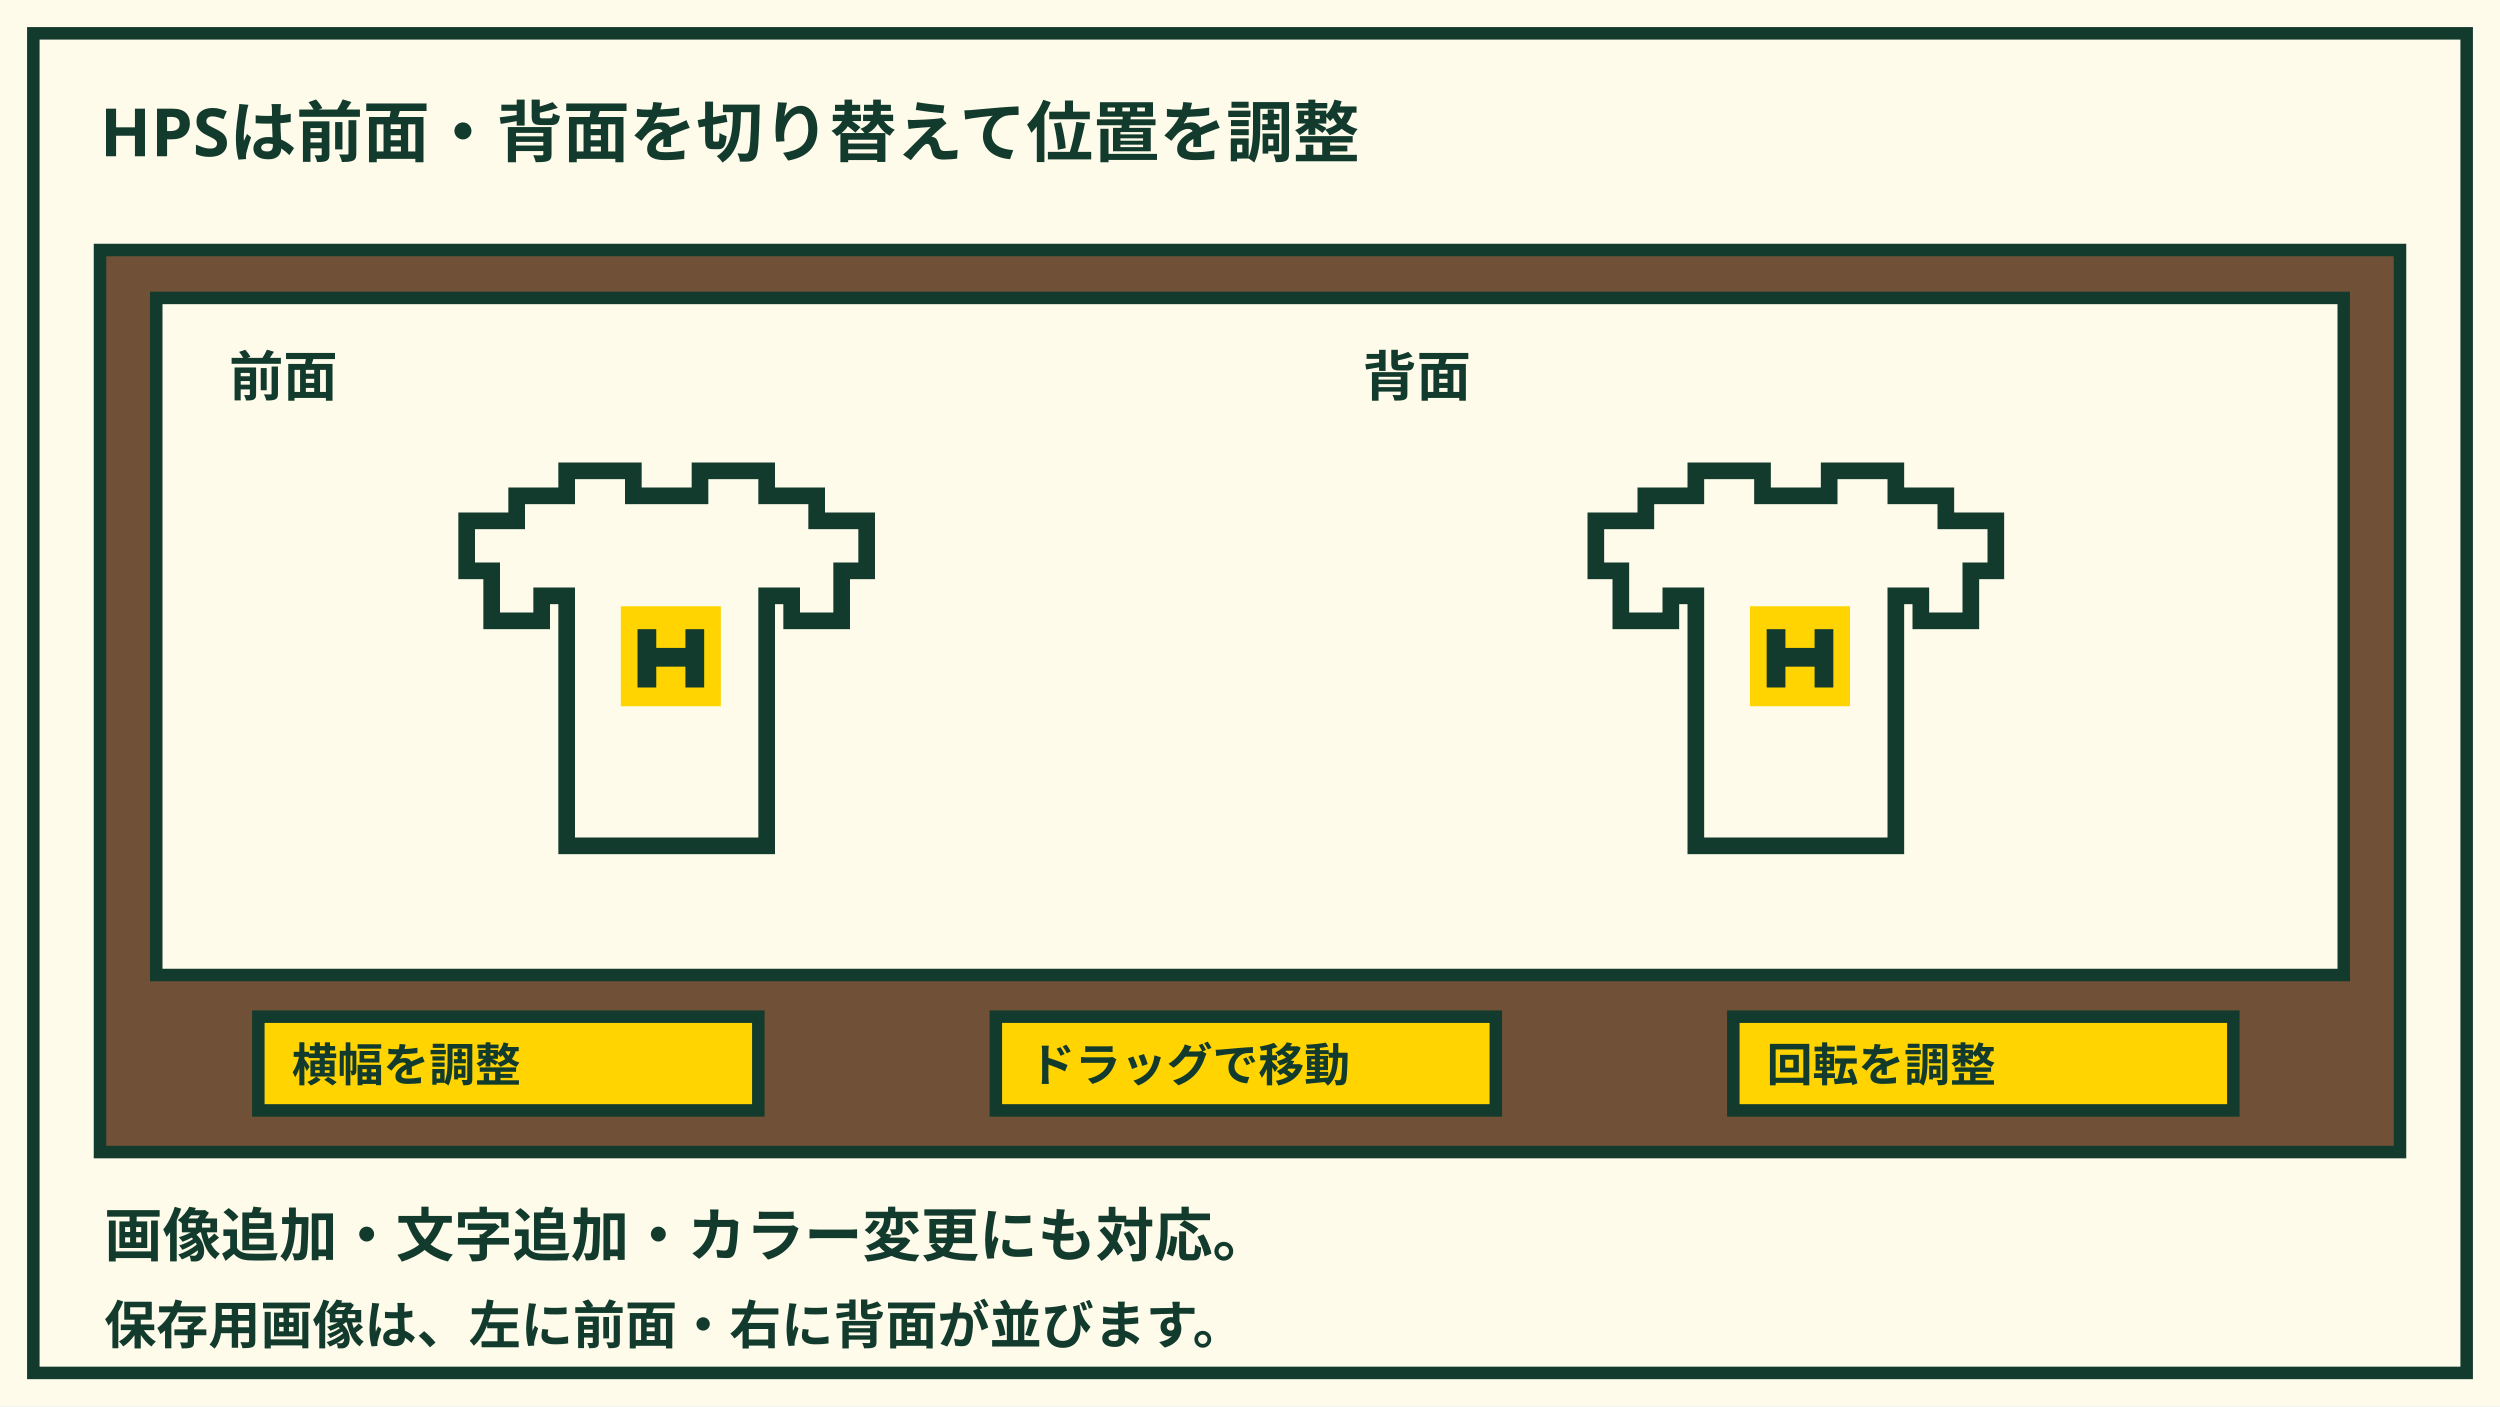
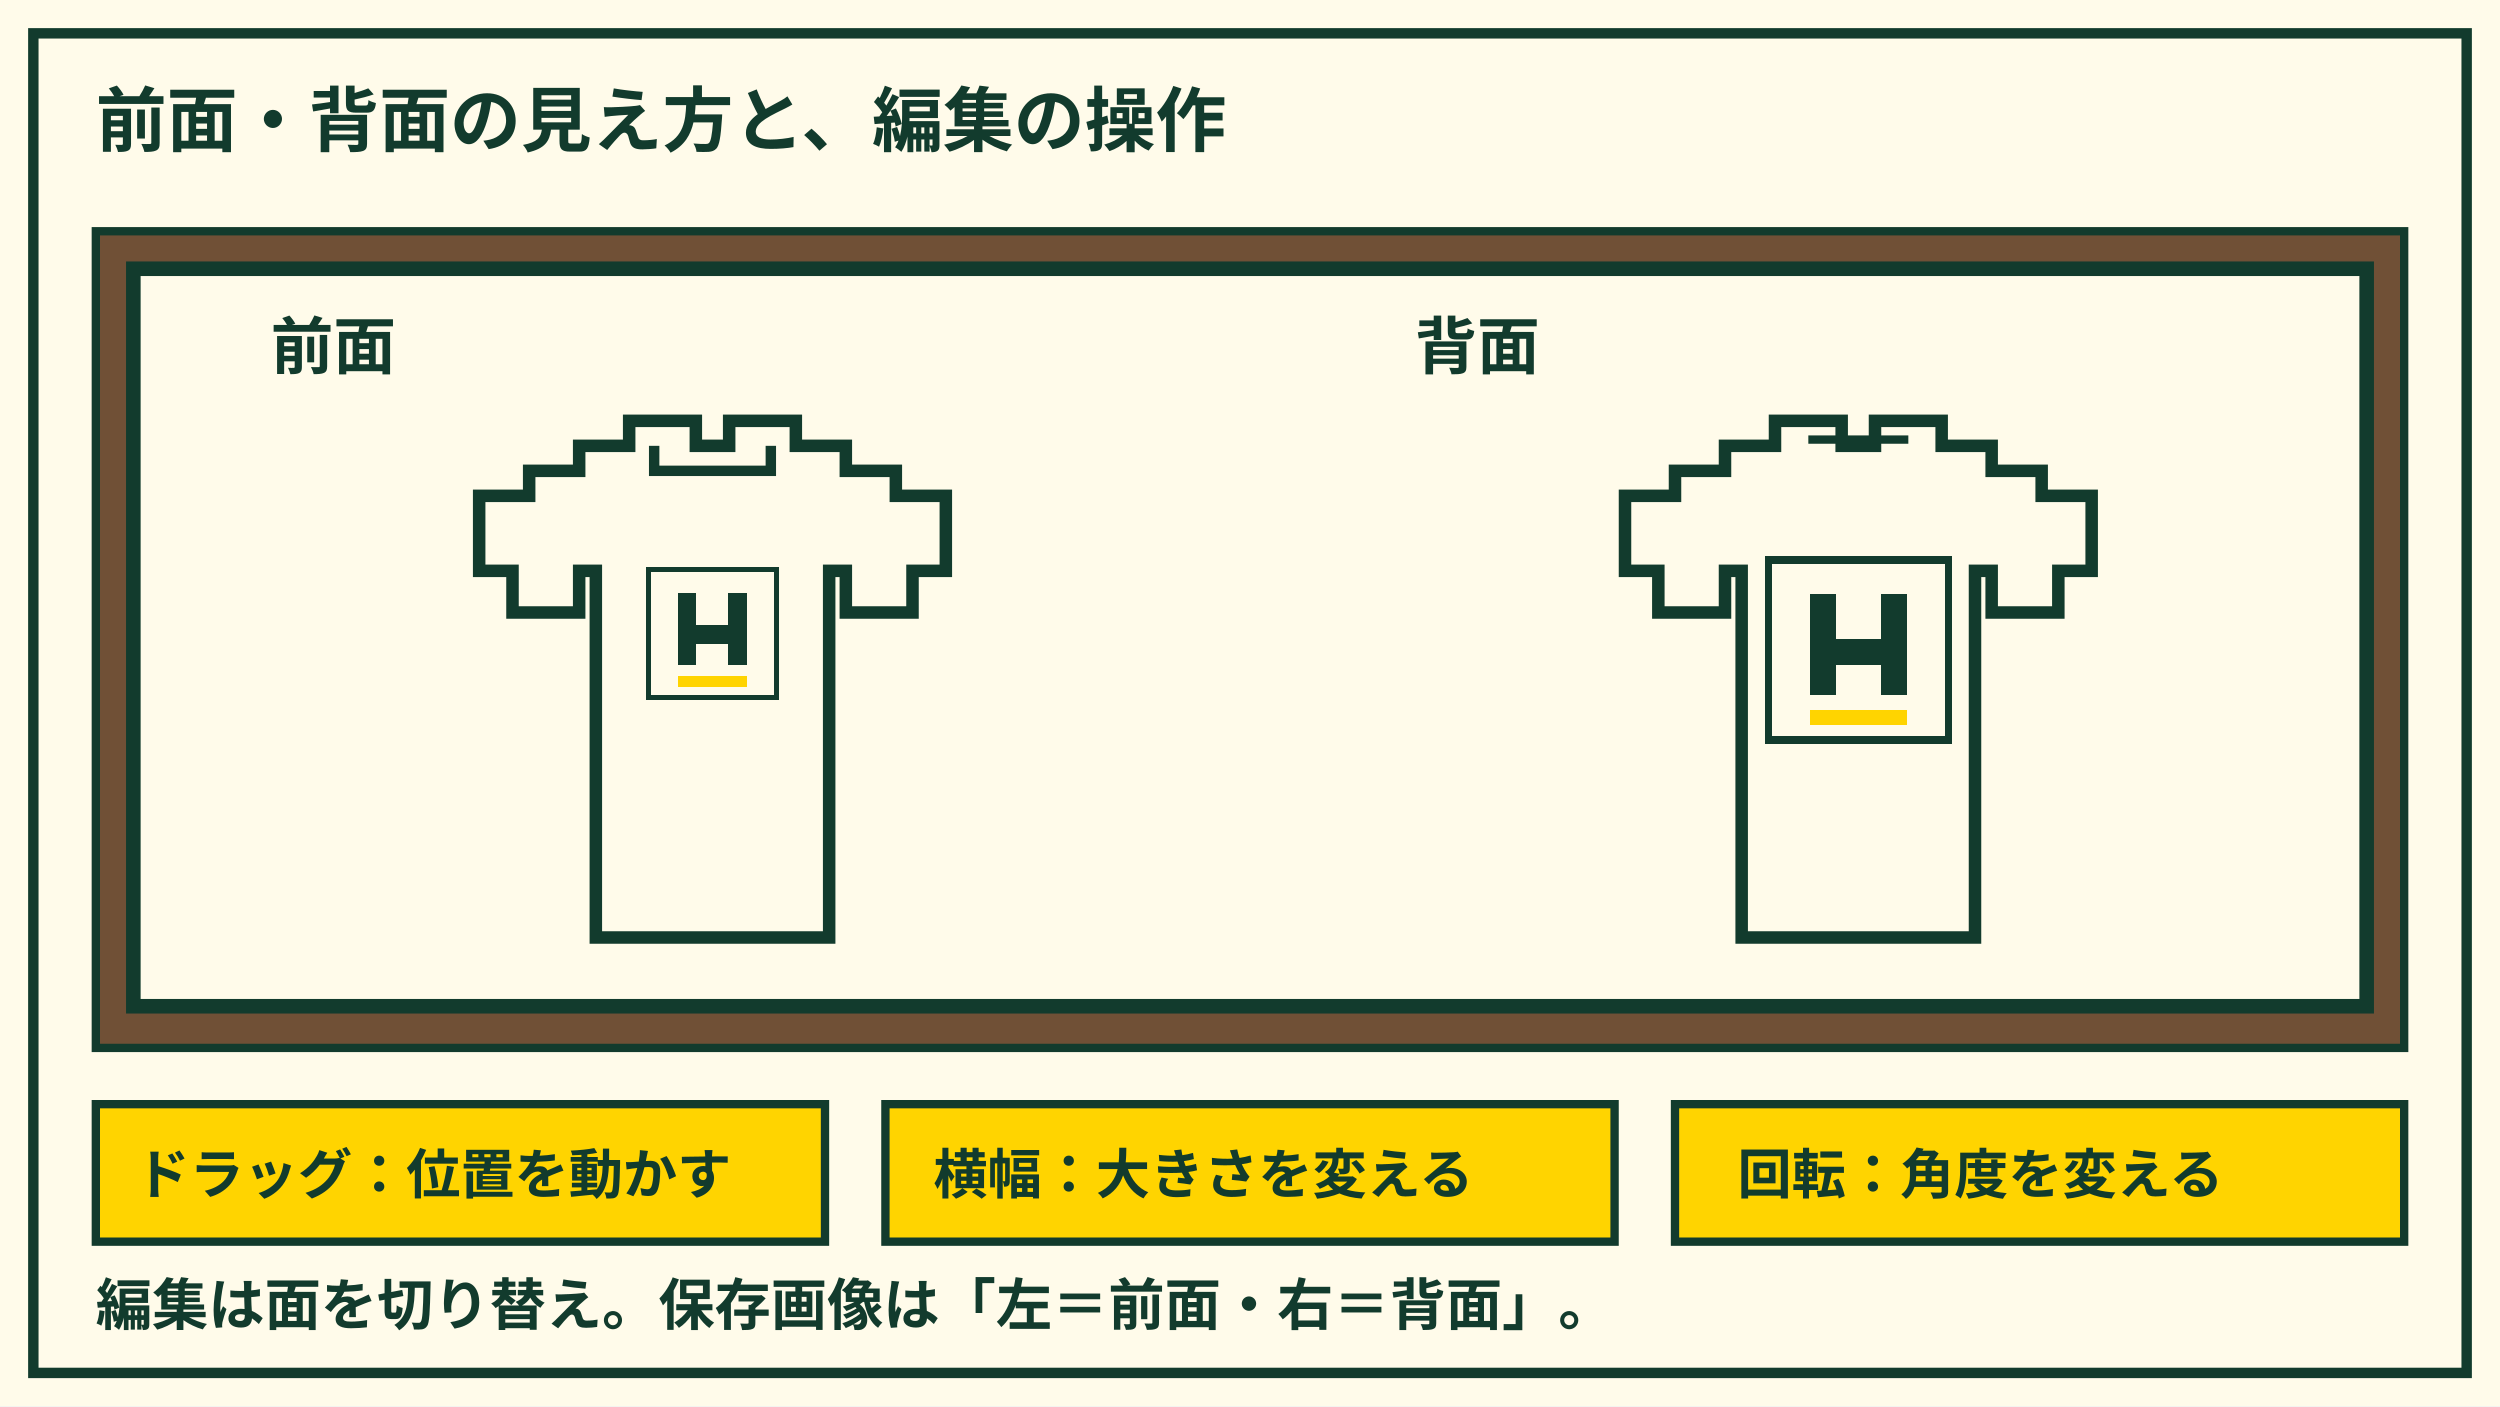
<svg xmlns="http://www.w3.org/2000/svg" width="1200" height="675" viewBox="0 0 1200 675" role="img">
+   <defs>
+     <pattern id="check" width="32" height="32" patternUnits="userSpaceOnUse">
+       <rect width="32" height="32" fill="#fff" />
+       <path d="M0 0h16v16H0ZM16 16h16v16H16Z" fill="#d3d8d0" />
+     </pattern>
+   </defs>
  <rect width="1200" height="675" fill="#fffbea" />
  <g font-family="system-ui,sans-serif">
-     <rect x="16" y="16" width="1168" height="643" fill="#fffbea" stroke="#123b2d" stroke-width="6" />
-     <text x="48" y="75" font-size="32" font-weight="700" fill="#123b2d">HPSは前面・背面を切り替えて位置を調整</text>
-     <rect x="48" y="120" width="1104" height="433" fill="#705036" stroke="#123b2d" stroke-width="6" />
-     <rect x="75" y="143" width="1050" height="325" fill="#fffbea" stroke="#123b2d" stroke-width="6" />
-     <text x="110" y="190" font-size="26" font-weight="700" fill="#123b2d">前面</text>
-     <text x="654" y="190" font-size="26" font-weight="700" fill="#123b2d">背面</text>
-     <g transform="translate(224 226)">
-       <path d="M48 0H80V12H112V0H144V12H168V24H192V48H180V72H156V60H144V180H48V60H36V72H12V48H0V24H24V12H48Z" fill="#fffbea" stroke="#123b2d" stroke-width="8" stroke-linejoin="miter" />
-       <rect x="74" y="65" width="48" height="48" fill="#ffd400" />
-       <path d="M82 76V104H91V94H105V104H114V76H105V85H91V76Z" fill="#123b2d" />
+     <rect x="16" y="16" width="1168" height="643" fill="#fffbea" stroke="#123b2d" stroke-width="5" />
+     <text x="46" y="70" font-size="34" fill="#123b2d" font-weight="700">前面・背面の見え方と、編集の操作</text>
+     <rect x="46" y="111" width="1108" height="392" fill="#705036" stroke="#123b2d" stroke-width="4" />
+     <rect x="64" y="129" width="1072" height="354" fill="#fffbea" stroke="#123b2d" stroke-width="7" />
+     <text x="130" y="177" font-size="30" fill="#123b2d" font-weight="700">前面</text>
+     <text x="679" y="177" font-size="30" fill="#123b2d" font-weight="700">背面</text>
+     <g transform="translate(242 202)">
+       <path d="M60 0H92V12H108V0H140V12H164V24H188V36H212V72H196V92H164V72H156V248H44V72H36V92H4V72H-12V36H12V24H36V12H60Z" fill="#fffbea" stroke="#123b2d" stroke-width="6" />
+       <path d="M72 12v12h56V12" fill="none" stroke="#123b2d" stroke-width="5" />
+       <g transform="translate(68.0 70) scale(0.64)" shape-rendering="crispEdges">
+         <rect x="2" y="2" width="96" height="96" fill="none" stroke="#123b2d" stroke-width="4" />
+         <path d="M24 20H38V44H62V20H76V74H62V58H38V74H24Z" fill="#123b2d" />
+         <rect x="24" y="82" width="52" height="8" fill="#ffd400" stroke="none" stroke-width="0" />
+       </g>
    </g>
-     <g transform="translate(766 226)">
-       <path d="M48 0H80V12H112V0H144V12H168V24H192V48H180V72H156V60H144V180H48V60H36V72H12V48H0V24H24V12H48Z" fill="#fffbea" stroke="#123b2d" stroke-width="8" stroke-linejoin="miter" />
-       <rect x="74" y="65" width="48" height="48" fill="#ffd400" />
-       <path d="M82 76V104H91V94H105V104H114V76H105V85H91V76Z" fill="#123b2d" />
+     <g transform="translate(792 202)">
+       <path d="M60 0H92V12H108V0H140V12H164V24H188V36H212V72H196V92H164V72H156V248H44V72H36V92H4V72H-12V36H12V24H36V12H60Z" fill="#fffbea" stroke="#123b2d" stroke-width="6" />
+       <path d="M76 9h48" stroke="#123b2d" stroke-width="4" />
+       <g transform="translate(55.0 65) scale(0.9)" shape-rendering="crispEdges">
+         <rect x="2" y="2" width="96" height="96" fill="none" stroke="#123b2d" stroke-width="4" />
+         <path d="M24 20H38V44H62V20H76V74H62V58H38V74H24Z" fill="#123b2d" />
+         <rect x="24" y="82" width="52" height="8" fill="#ffd400" stroke="none" stroke-width="0" />
+       </g>
    </g>
-     <rect x="124" y="488" width="240" height="45" fill="#ffd400" stroke="#123b2d" stroke-width="6" />
-     <text x="140" y="519" font-size="22" font-weight="700" fill="#123b2d">横幅を調整</text>
-     <rect x="478" y="488" width="240" height="45" fill="#ffd400" stroke="#123b2d" stroke-width="6" />
-     <text x="494" y="519" font-size="22" font-weight="700" fill="#123b2d">ドラッグで移動</text>
-     <rect x="832" y="488" width="240" height="45" fill="#ffd400" stroke="#123b2d" stroke-width="6" />
-     <text x="848" y="519" font-size="22" font-weight="700" fill="#123b2d">回転を調整</text>
-     <text x="50" y="603" font-size="28" font-weight="700" fill="#123b2d">画像追加・文字追加・カラー変更にも対応。</text>
-     <text x="50" y="645" font-size="25" font-weight="700" fill="#123b2d">保存用画像は、左に前面・右に背面が並びます。</text>
+     <rect x="46" y="530" width="350" height="66" fill="#ffd400" stroke="#123b2d" stroke-width="4" />
+     <text x="65" y="573" font-size="26" fill="#123b2d" font-weight="700">ドラッグ：位置を動かす</text>
+     <rect x="425" y="530" width="350" height="66" fill="#ffd400" stroke="#123b2d" stroke-width="4" />
+     <text x="448" y="573" font-size="26" fill="#123b2d" font-weight="700">横幅：大きさを変える</text>
+     <rect x="804" y="530" width="350" height="66" fill="#ffd400" stroke="#123b2d" stroke-width="4" />
+     <text x="834" y="573" font-size="26" fill="#123b2d" font-weight="700">回転：角度を変える</text>
+     <text x="46" y="636" font-size="27" fill="#123b2d" font-weight="700">編集は面を切り替え。保存画像は「左＝前面・右＝背面」。</text>
  </g>
</svg>
